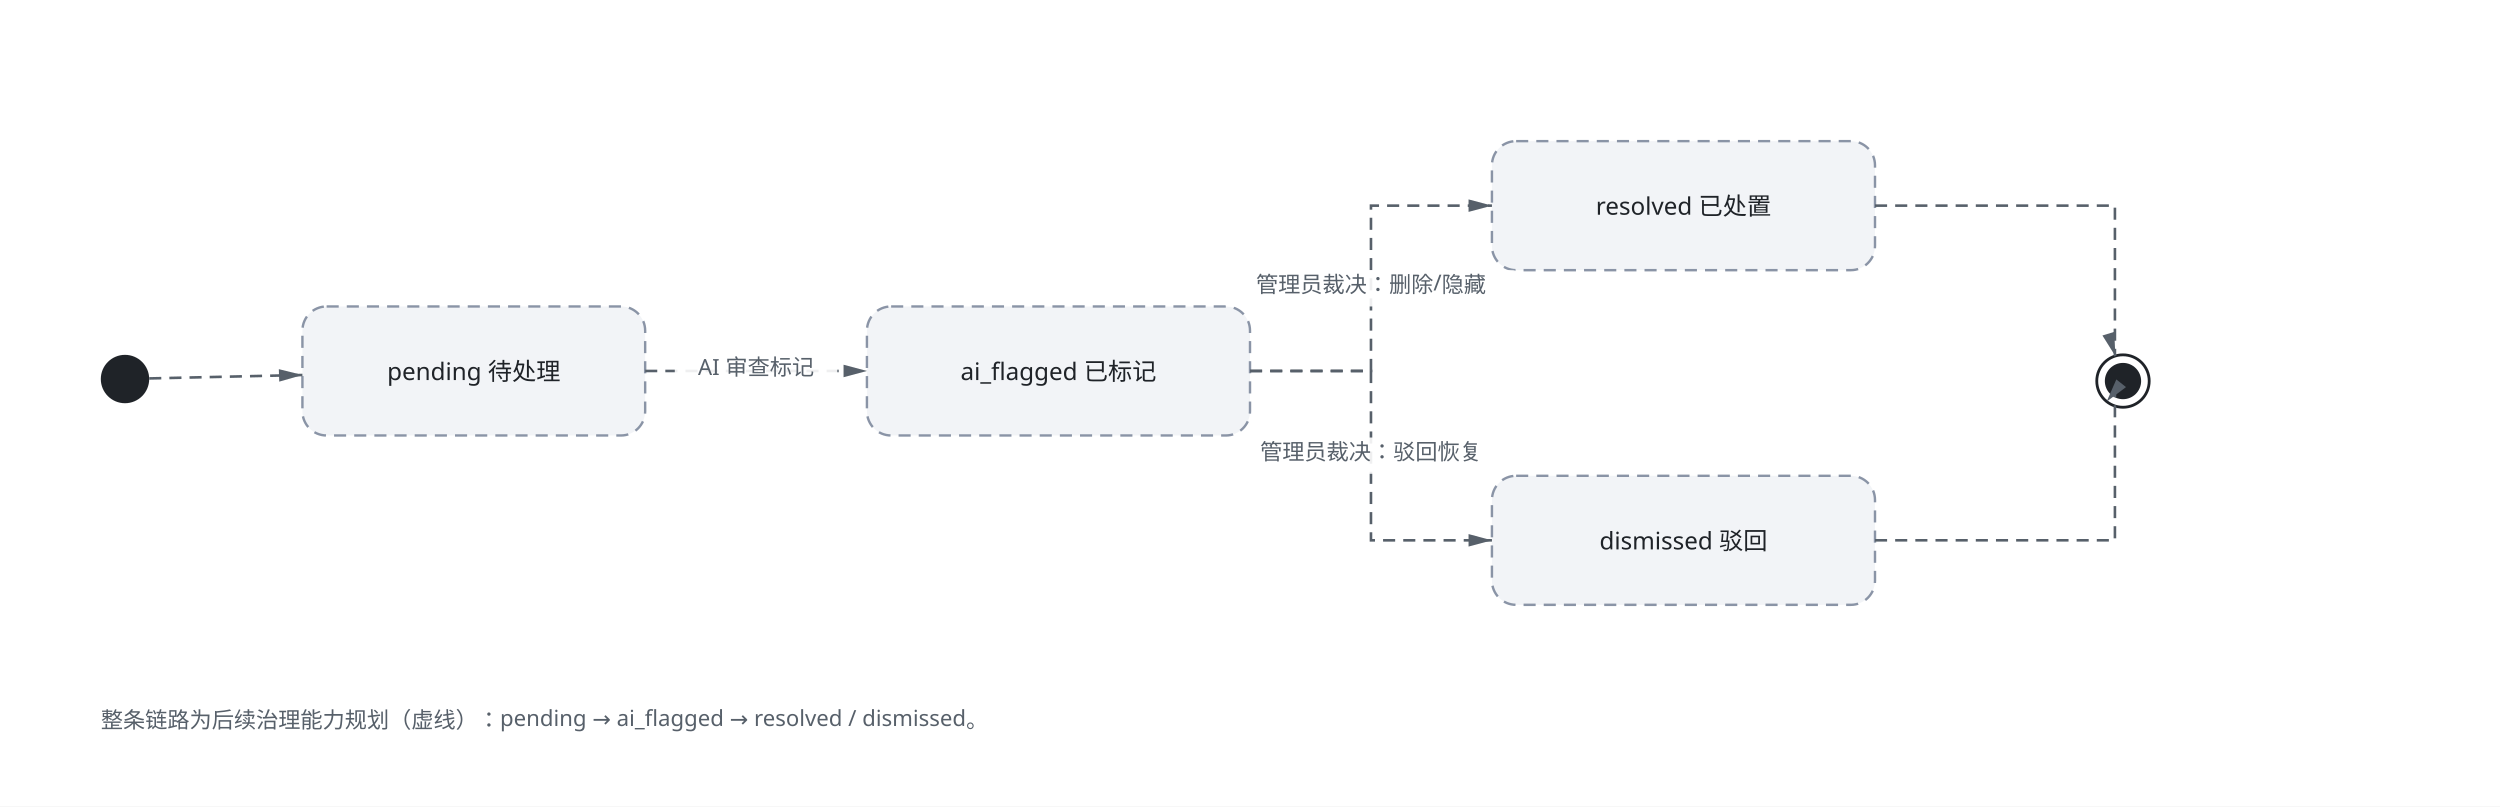
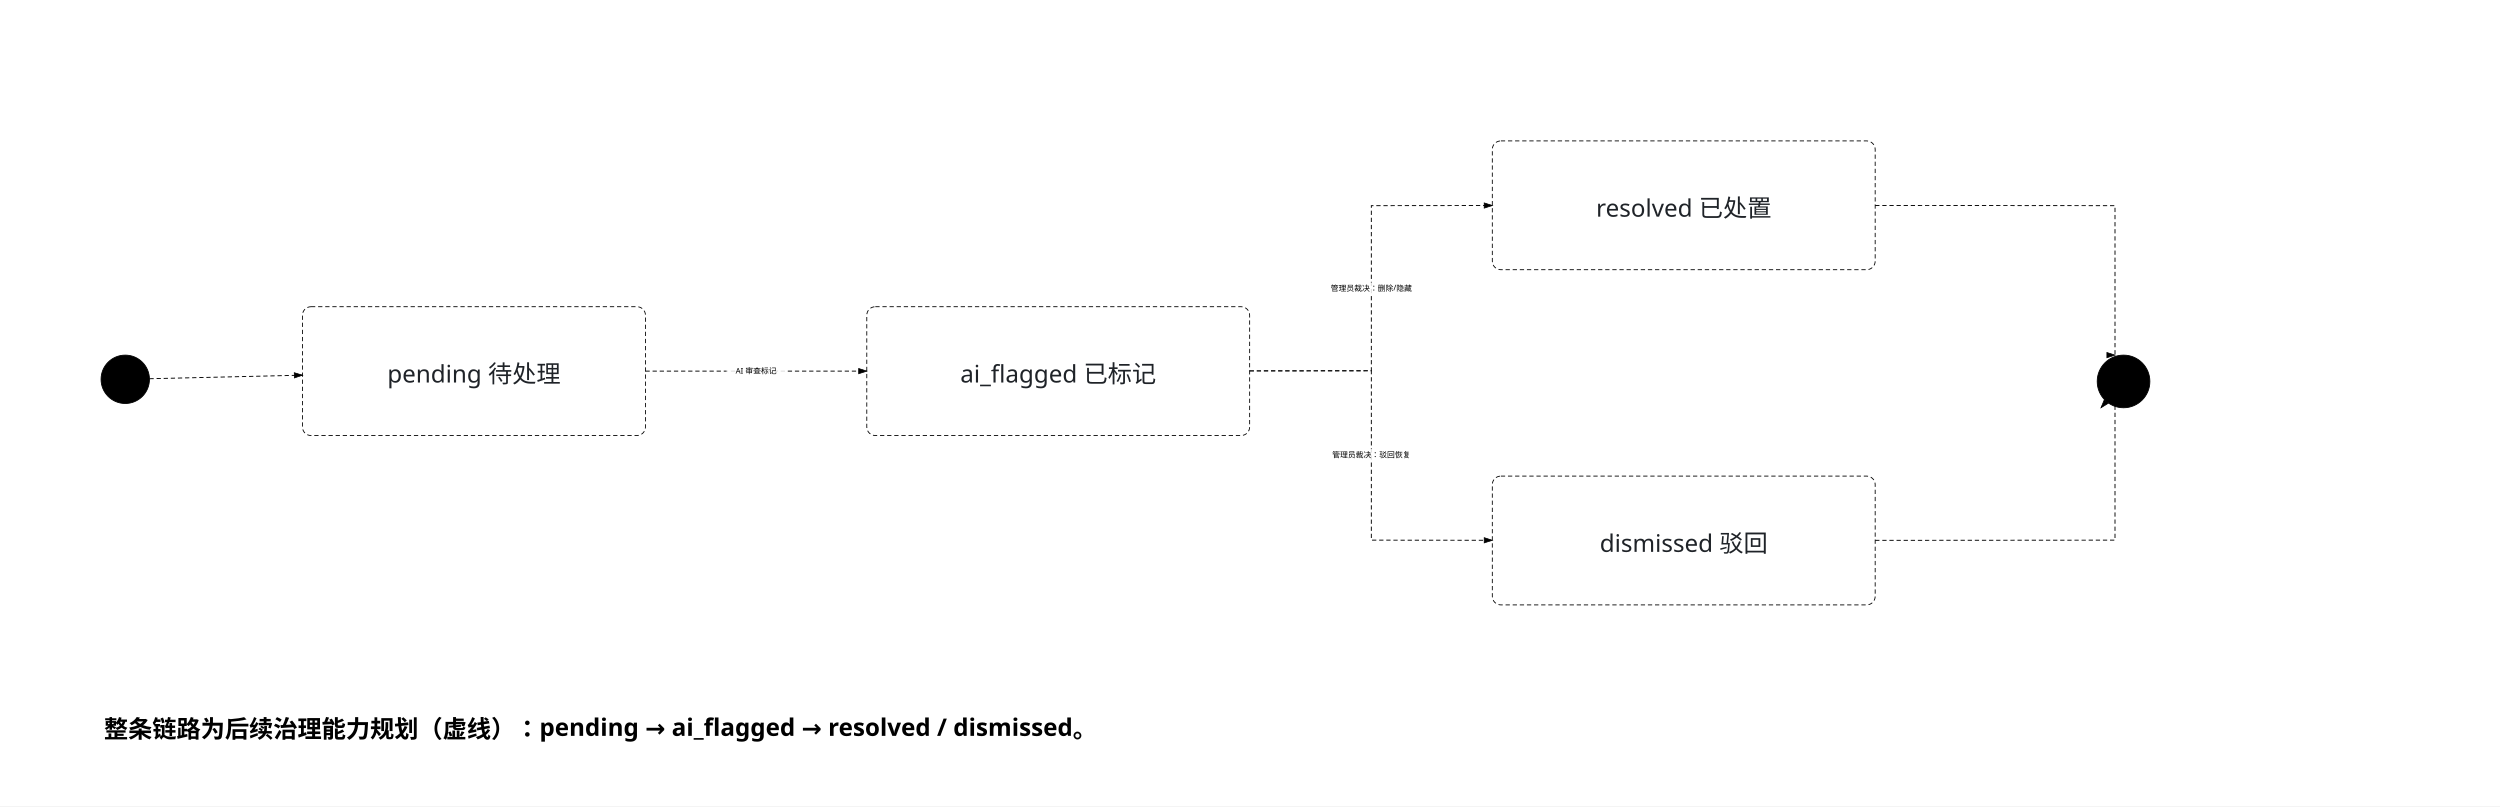
- <svg xmlns="http://www.w3.org/2000/svg" width="1240" height="400" viewBox="0 0 1240 400" font-family="WenQuanYi Zen Hei, Microsoft YaHei, SimSun, sans-serif">
-   <rect x="0" y="0" width="1240" height="400" fill="#ffffff" />
-   <circle cx="62.0" cy="188.0" r="12.0" fill="#1f2328" />
-   <rect x="150" y="152" width="170" height="64" rx="12" fill="#f2f4f7" stroke="#8a94a6" stroke-width="1.2" stroke-dasharray="6 4" />
-   <text x="235.0" y="188.5" font-family="WenQuanYi Zen Hei, Microsoft YaHei, SimSun, sans-serif" font-size="12" text-anchor="middle" fill="#1f2328">pending 待处理</text>
-   <rect x="430" y="152" width="190" height="64" rx="12" fill="#f2f4f7" stroke="#8a94a6" stroke-width="1.2" stroke-dasharray="6 4" />
-   <text x="525.0" y="188.5" font-family="WenQuanYi Zen Hei, Microsoft YaHei, SimSun, sans-serif" font-size="12" text-anchor="middle" fill="#1f2328">ai_flagged 已标记</text>
-   <rect x="740" y="70" width="190" height="64" rx="12" fill="#f2f4f7" stroke="#8a94a6" stroke-width="1.2" stroke-dasharray="6 4" />
-   <text x="835.0" y="106.5" font-family="WenQuanYi Zen Hei, Microsoft YaHei, SimSun, sans-serif" font-size="12" text-anchor="middle" fill="#1f2328">resolved 已处置</text>
-   <rect x="740" y="236" width="190" height="64" rx="12" fill="#f2f4f7" stroke="#8a94a6" stroke-width="1.2" stroke-dasharray="6 4" />
-   <text x="835.0" y="272.5" font-family="WenQuanYi Zen Hei, Microsoft YaHei, SimSun, sans-serif" font-size="12" text-anchor="middle" fill="#1f2328">dismissed 驳回</text>
-   <circle cx="1053.0" cy="189.0" r="13.0" fill="none" stroke="#1f2328" stroke-width="1.4" />
-   <circle cx="1053.0" cy="189.0" r="9.0" fill="#1f2328" />
-   <text x="50.0" y="361.0" font-family="WenQuanYi Zen Hei, Microsoft YaHei, SimSun, sans-serif" font-size="11" text-anchor="start" fill="#57606a">整条链路为后续治理能力规划（虚线）：pending → ai_flagged → resolved / dismissed。</text>
-   <path d="M74.0 187.7 L150.0 186.0" fill="none" stroke="#57606a" stroke-width="1.3" stroke-dasharray="6 4" />
-   <polygon points="150.0,186.0 138.5,189.3 138.3,183.1" fill="#57606a" />
-   <path d="M320.0 184.0 L430.0 184.0" fill="none" stroke="#57606a" stroke-width="1.3" stroke-dasharray="6 4" />
-   <polygon points="430.0,184.0 418.4,187.1 418.4,180.9" fill="#57606a" />
-   <rect x="334.7" y="175.0" width="80.6" height="18.0" fill="#ffffff" opacity="0.9" rx="3" />
-   <text x="375.0" y="186.0" font-family="WenQuanYi Zen Hei, Microsoft YaHei, SimSun, sans-serif" font-size="11" text-anchor="middle" fill="#57606a">AI 审查标记</text>
-   <path d="M620.0 184.0 L680.0 184.0 L680.0 102.0 L740.0 102.0" fill="none" stroke="#57606a" stroke-width="1.3" stroke-dasharray="6 4" />
-   <polygon points="740.0,102.0 728.4,105.1 728.4,98.9" fill="#57606a" />
-   <rect x="606.7" y="134.0" width="146.6" height="18.0" fill="#ffffff" opacity="0.9" rx="3" />
-   <text x="680.0" y="145.0" font-family="WenQuanYi Zen Hei, Microsoft YaHei, SimSun, sans-serif" font-size="11" text-anchor="middle" fill="#57606a">管理员裁决：删除/隐藏</text>
-   <path d="M620.0 184.0 L680.0 184.0 L680.0 268.0 L740.0 268.0" fill="none" stroke="#57606a" stroke-width="1.3" stroke-dasharray="6 4" />
-   <polygon points="740.0,268.0 728.4,271.1 728.4,264.9" fill="#57606a" />
-   <rect x="610.0" y="217.0" width="140.0" height="18.0" fill="#ffffff" opacity="0.9" rx="3" />
-   <text x="680.0" y="228.0" font-family="WenQuanYi Zen Hei, Microsoft YaHei, SimSun, sans-serif" font-size="11" text-anchor="middle" fill="#57606a">管理员裁决：驳回恢复</text>
-   <path d="M930.0 102.0 L1049.0 102.0 L1049.0 176.0 L1049.2 176.6" fill="none" stroke="#57606a" stroke-width="1.3" stroke-dasharray="6 4" />
-   <polygon points="1049.2,176.6 1042.8,166.4 1048.7,164.6" fill="#57606a" />
-   <path d="M930.0 268.0 L1049.0 268.0 L1049.0 194.0 L1044.9 199.2" fill="none" stroke="#57606a" stroke-width="1.3" stroke-dasharray="6 4" />
-   <polygon points="1044.9,199.2 1049.7,188.2 1054.5,192.0" fill="#57606a" />
+ <svg xmlns="http://www.w3.org/2000/svg" width="3513" height="1133" viewBox="0 0 3513 1133" font-family="WenQuanYi Zen Hei, Microsoft YaHei, SimSun, sans-serif">
+   <rect width="3513" height="1133" fill="#ffffff" />
+   <ellipse cx="176.0" cy="533.0" rx="34.0" ry="34.0" fill="#000000" stroke="#000000" stroke-width="1.2" />
+   <rect x="425.0" y="431.0" width="482.0" height="181.0" rx="12" fill="#ffffff" stroke="#000000" stroke-width="1.2" stroke-dasharray="6 4" />
+   <text x="666.0" y="537.5" font-family="WenQuanYi Zen Hei, Microsoft YaHei, SimSun, sans-serif" font-size="34" text-anchor="middle" fill="#1f2328">pending 待处理</text>
+   <rect x="1218.0" y="431.0" width="538.0" height="181.0" rx="12" fill="#ffffff" stroke="#000000" stroke-width="1.2" stroke-dasharray="6 4" />
+   <text x="1487.0" y="537.5" font-family="WenQuanYi Zen Hei, Microsoft YaHei, SimSun, sans-serif" font-size="34" text-anchor="middle" fill="#1f2328">ai_flagged 已标记</text>
+   <rect x="2097.0" y="198.0" width="538.0" height="181.0" rx="12" fill="#ffffff" stroke="#000000" stroke-width="1.2" stroke-dasharray="6 4" />
+   <text x="2366.0" y="304.5" font-family="WenQuanYi Zen Hei, Microsoft YaHei, SimSun, sans-serif" font-size="34" text-anchor="middle" fill="#1f2328">resolved 已处置</text>
+   <rect x="2097.0" y="669.0" width="538.0" height="181.0" rx="12" fill="#ffffff" stroke="#000000" stroke-width="1.2" stroke-dasharray="6 4" />
+   <text x="2366.0" y="775.5" font-family="WenQuanYi Zen Hei, Microsoft YaHei, SimSun, sans-serif" font-size="34" text-anchor="middle" fill="#1f2328">dismissed 驳回</text>
+   <ellipse cx="2984.0" cy="536.0" rx="37.0" ry="37.0" fill="#000000" stroke="#000000" stroke-width="1.2" />
+   <text x="146.0" y="1036.5" font-family="WenQuanYi Zen Hei, Microsoft YaHei, SimSun, sans-serif" font-size="34" text-anchor="start" font-weight="bold" fill="#000000">整条链路为后续治理能力规划（虚线）：pending → ai_flagged → resolved / dismissed。</text>
+   <path d="M210.0 532.2 L425.0 527.2" fill="none" stroke="#000000" stroke-width="1.3" stroke-dasharray="6 4" />
+   <polygon points="425.0,527.2 413.7,531.1 413.5,523.7" fill="#000000" stroke="#000000" stroke-width="1" />
+   <path d="M907.0 521.5 L1218.0 521.5" fill="none" stroke="#000000" stroke-width="1.3" stroke-dasharray="6 4" />
+   <polygon points="1218.0,521.5 1206.6,525.2 1206.6,517.8" fill="#000000" stroke="#000000" stroke-width="1" />
+   <rect x="1021.0" y="513.0" width="83.0" height="17.0" fill="#ffffff" opacity="0.85" rx="3" />
+   <text x="1062.5" y="525.0" font-family="WenQuanYi Zen Hei, Microsoft YaHei, SimSun, sans-serif" font-size="11" text-anchor="middle" fill="#000000">AI 审查标记</text>
+   <path d="M1756.0 521.2 L1927.0 521.0 L1927.0 289.0 L2097.0 288.8" fill="none" stroke="#000000" stroke-width="1.3" stroke-dasharray="6 4" />
+   <polygon points="2097.0,288.8 2085.6,292.5 2085.6,285.1" fill="#000000" stroke="#000000" stroke-width="1" />
+   <rect x="1851.4" y="397.0" width="151.2" height="17.0" fill="#ffffff" opacity="0.85" rx="3" />
+   <text x="1927.0" y="409.0" font-family="WenQuanYi Zen Hei, Microsoft YaHei, SimSun, sans-serif" font-size="11" text-anchor="middle" fill="#000000">管理员裁决：删除/隐藏</text>
+   <path d="M1756.0 521.2 L1927.0 521.0 L1927.0 759.0 L2097.0 759.2" fill="none" stroke="#000000" stroke-width="1.3" stroke-dasharray="6 4" />
+   <polygon points="2097.0,759.2 2085.6,762.9 2085.6,755.5" fill="#000000" stroke="#000000" stroke-width="1" />
+   <rect x="1854.8" y="631.0" width="144.4" height="17.0" fill="#ffffff" opacity="0.85" rx="3" />
+   <text x="1927.0" y="643.0" font-family="WenQuanYi Zen Hei, Microsoft YaHei, SimSun, sans-serif" font-size="11" text-anchor="middle" fill="#000000">管理员裁决：驳回恢复</text>
+   <path d="M2635.0 288.7 L2972.0 289.0 L2972.0 499.0 L2972.0 499.0" fill="none" stroke="#000000" stroke-width="1.3" stroke-dasharray="6 4" />
+   <polygon points="2972.0,499.0 2960.6,502.7 2960.6,495.3" fill="#000000" stroke="#000000" stroke-width="1" />
+   <path d="M2635.0 759.3 L2972.0 759.0 L2972.0 550.0 L2952.3 573.0" fill="none" stroke="#000000" stroke-width="1.3" stroke-dasharray="6 4" />
+   <polygon points="2952.3,573.0 2956.9,561.9 2962.5,566.7" fill="#000000" stroke="#000000" stroke-width="1" />
</svg>
